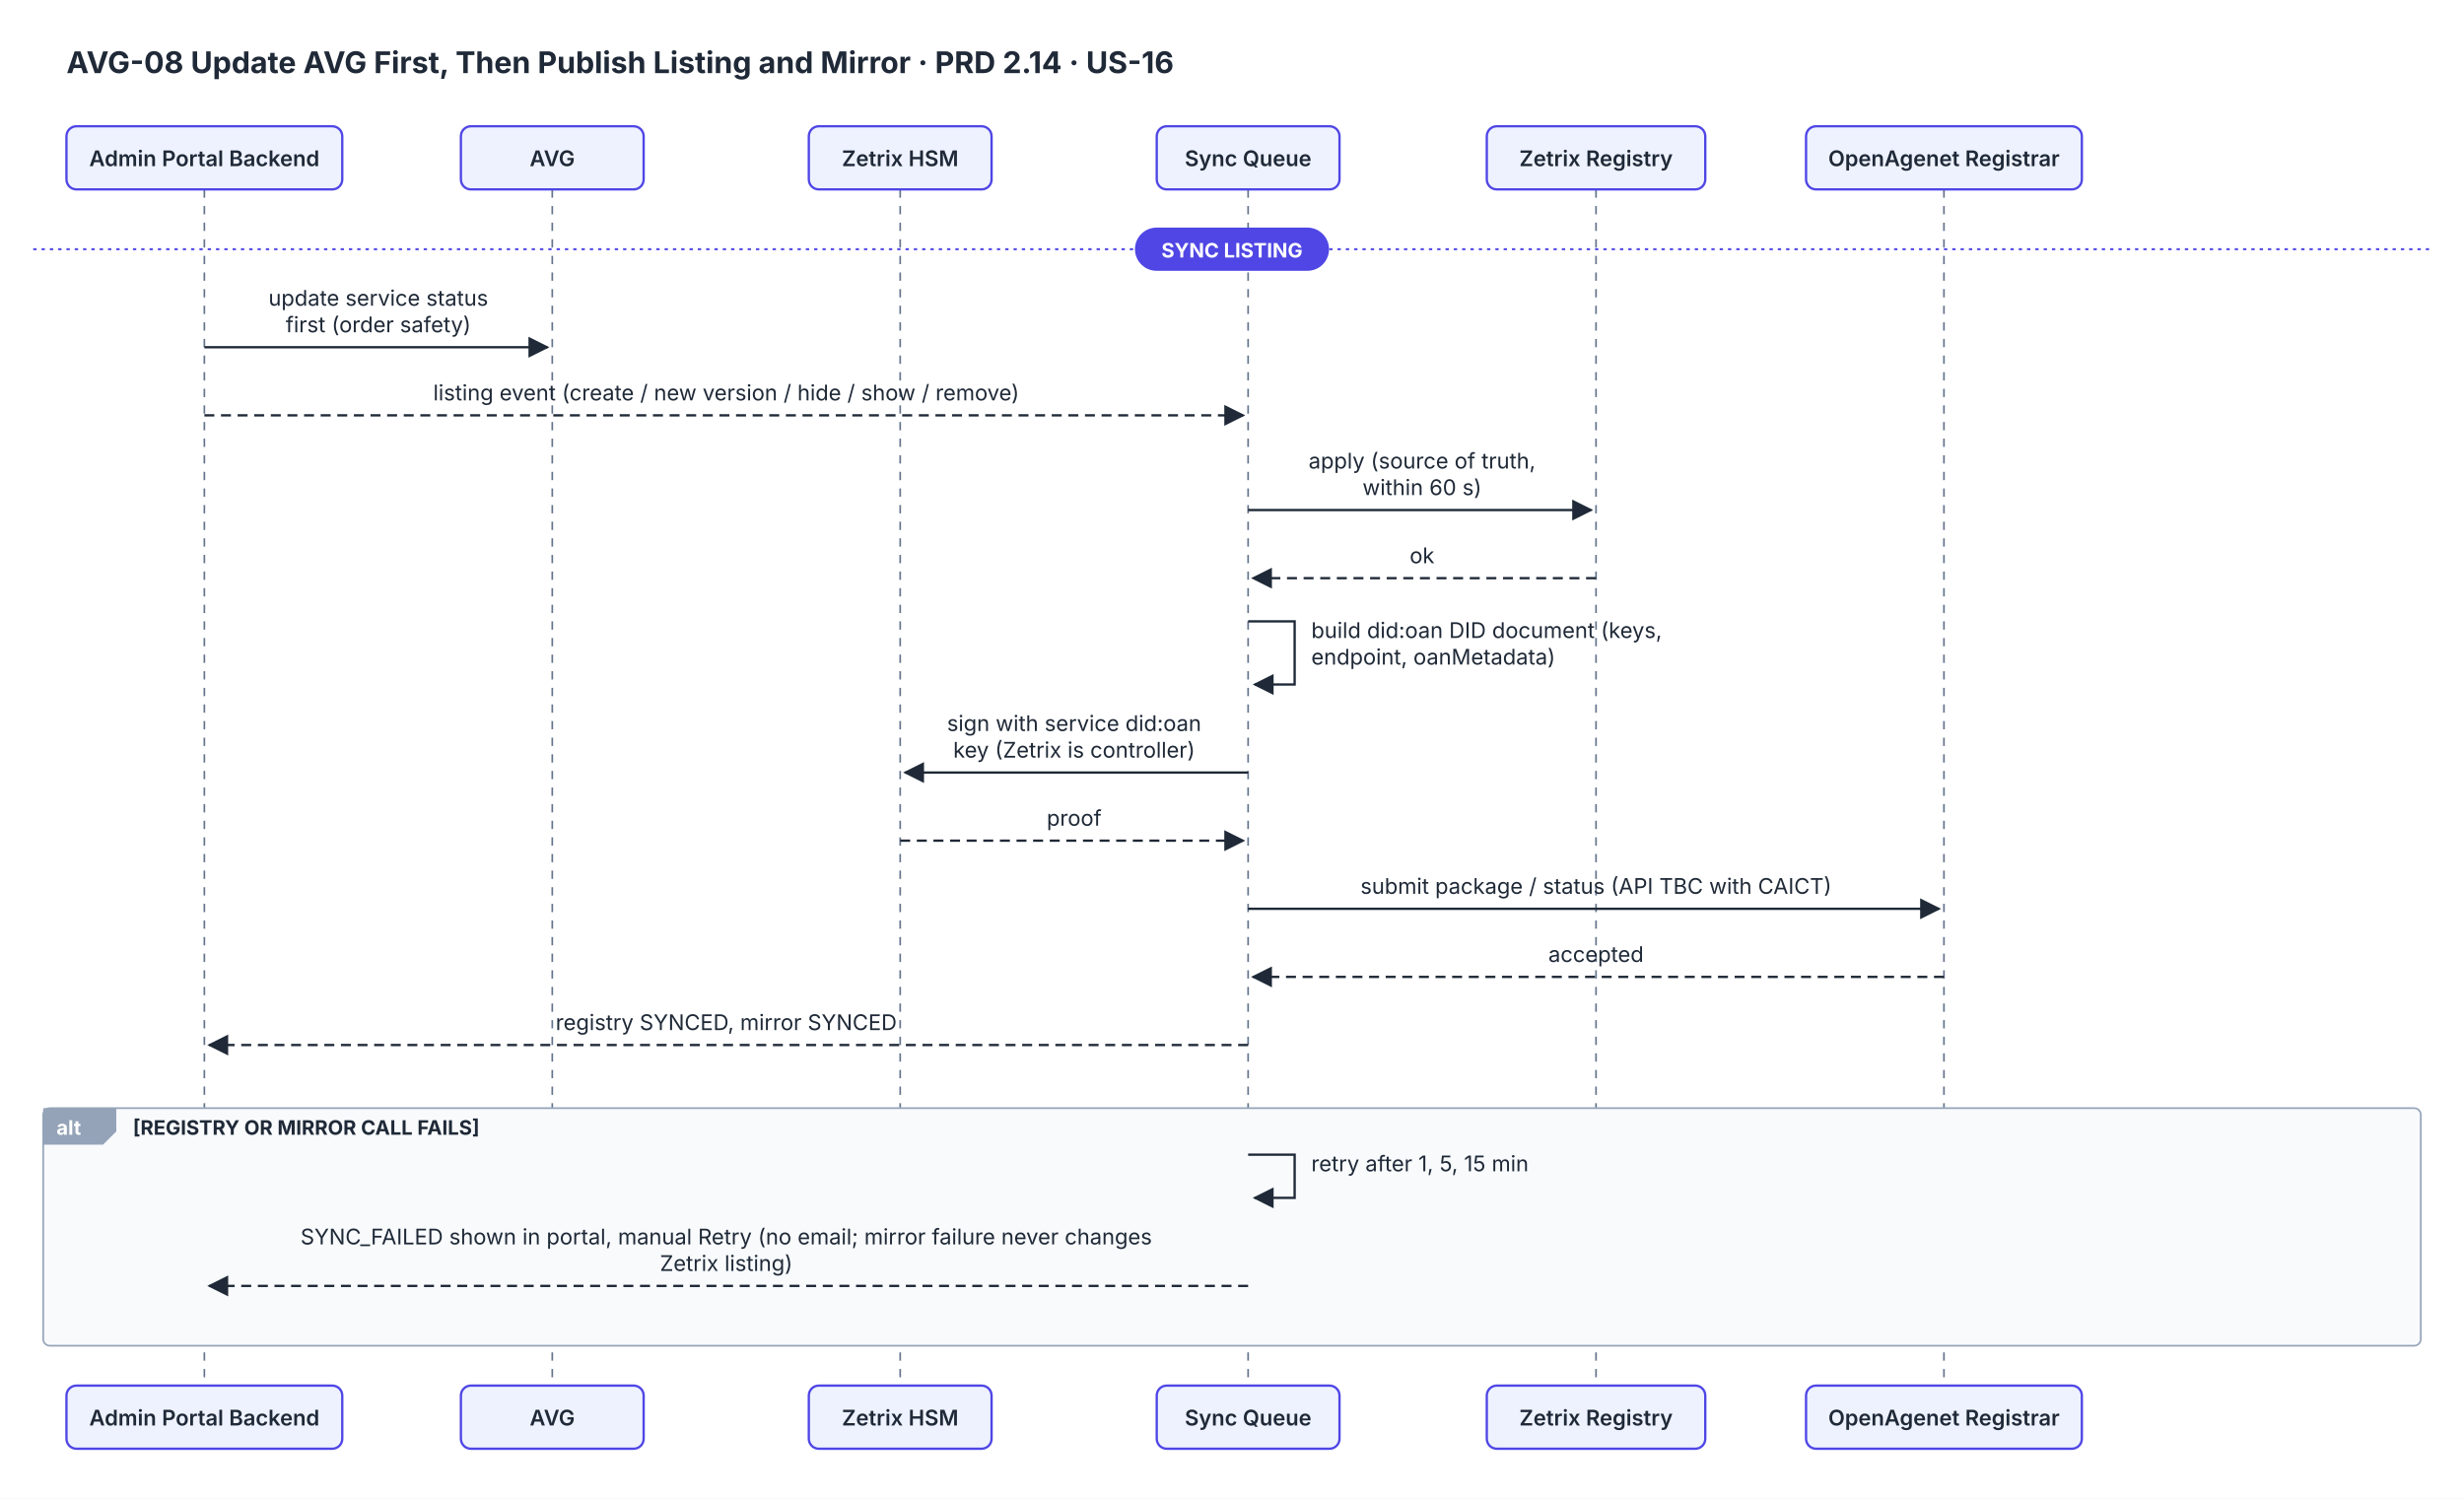
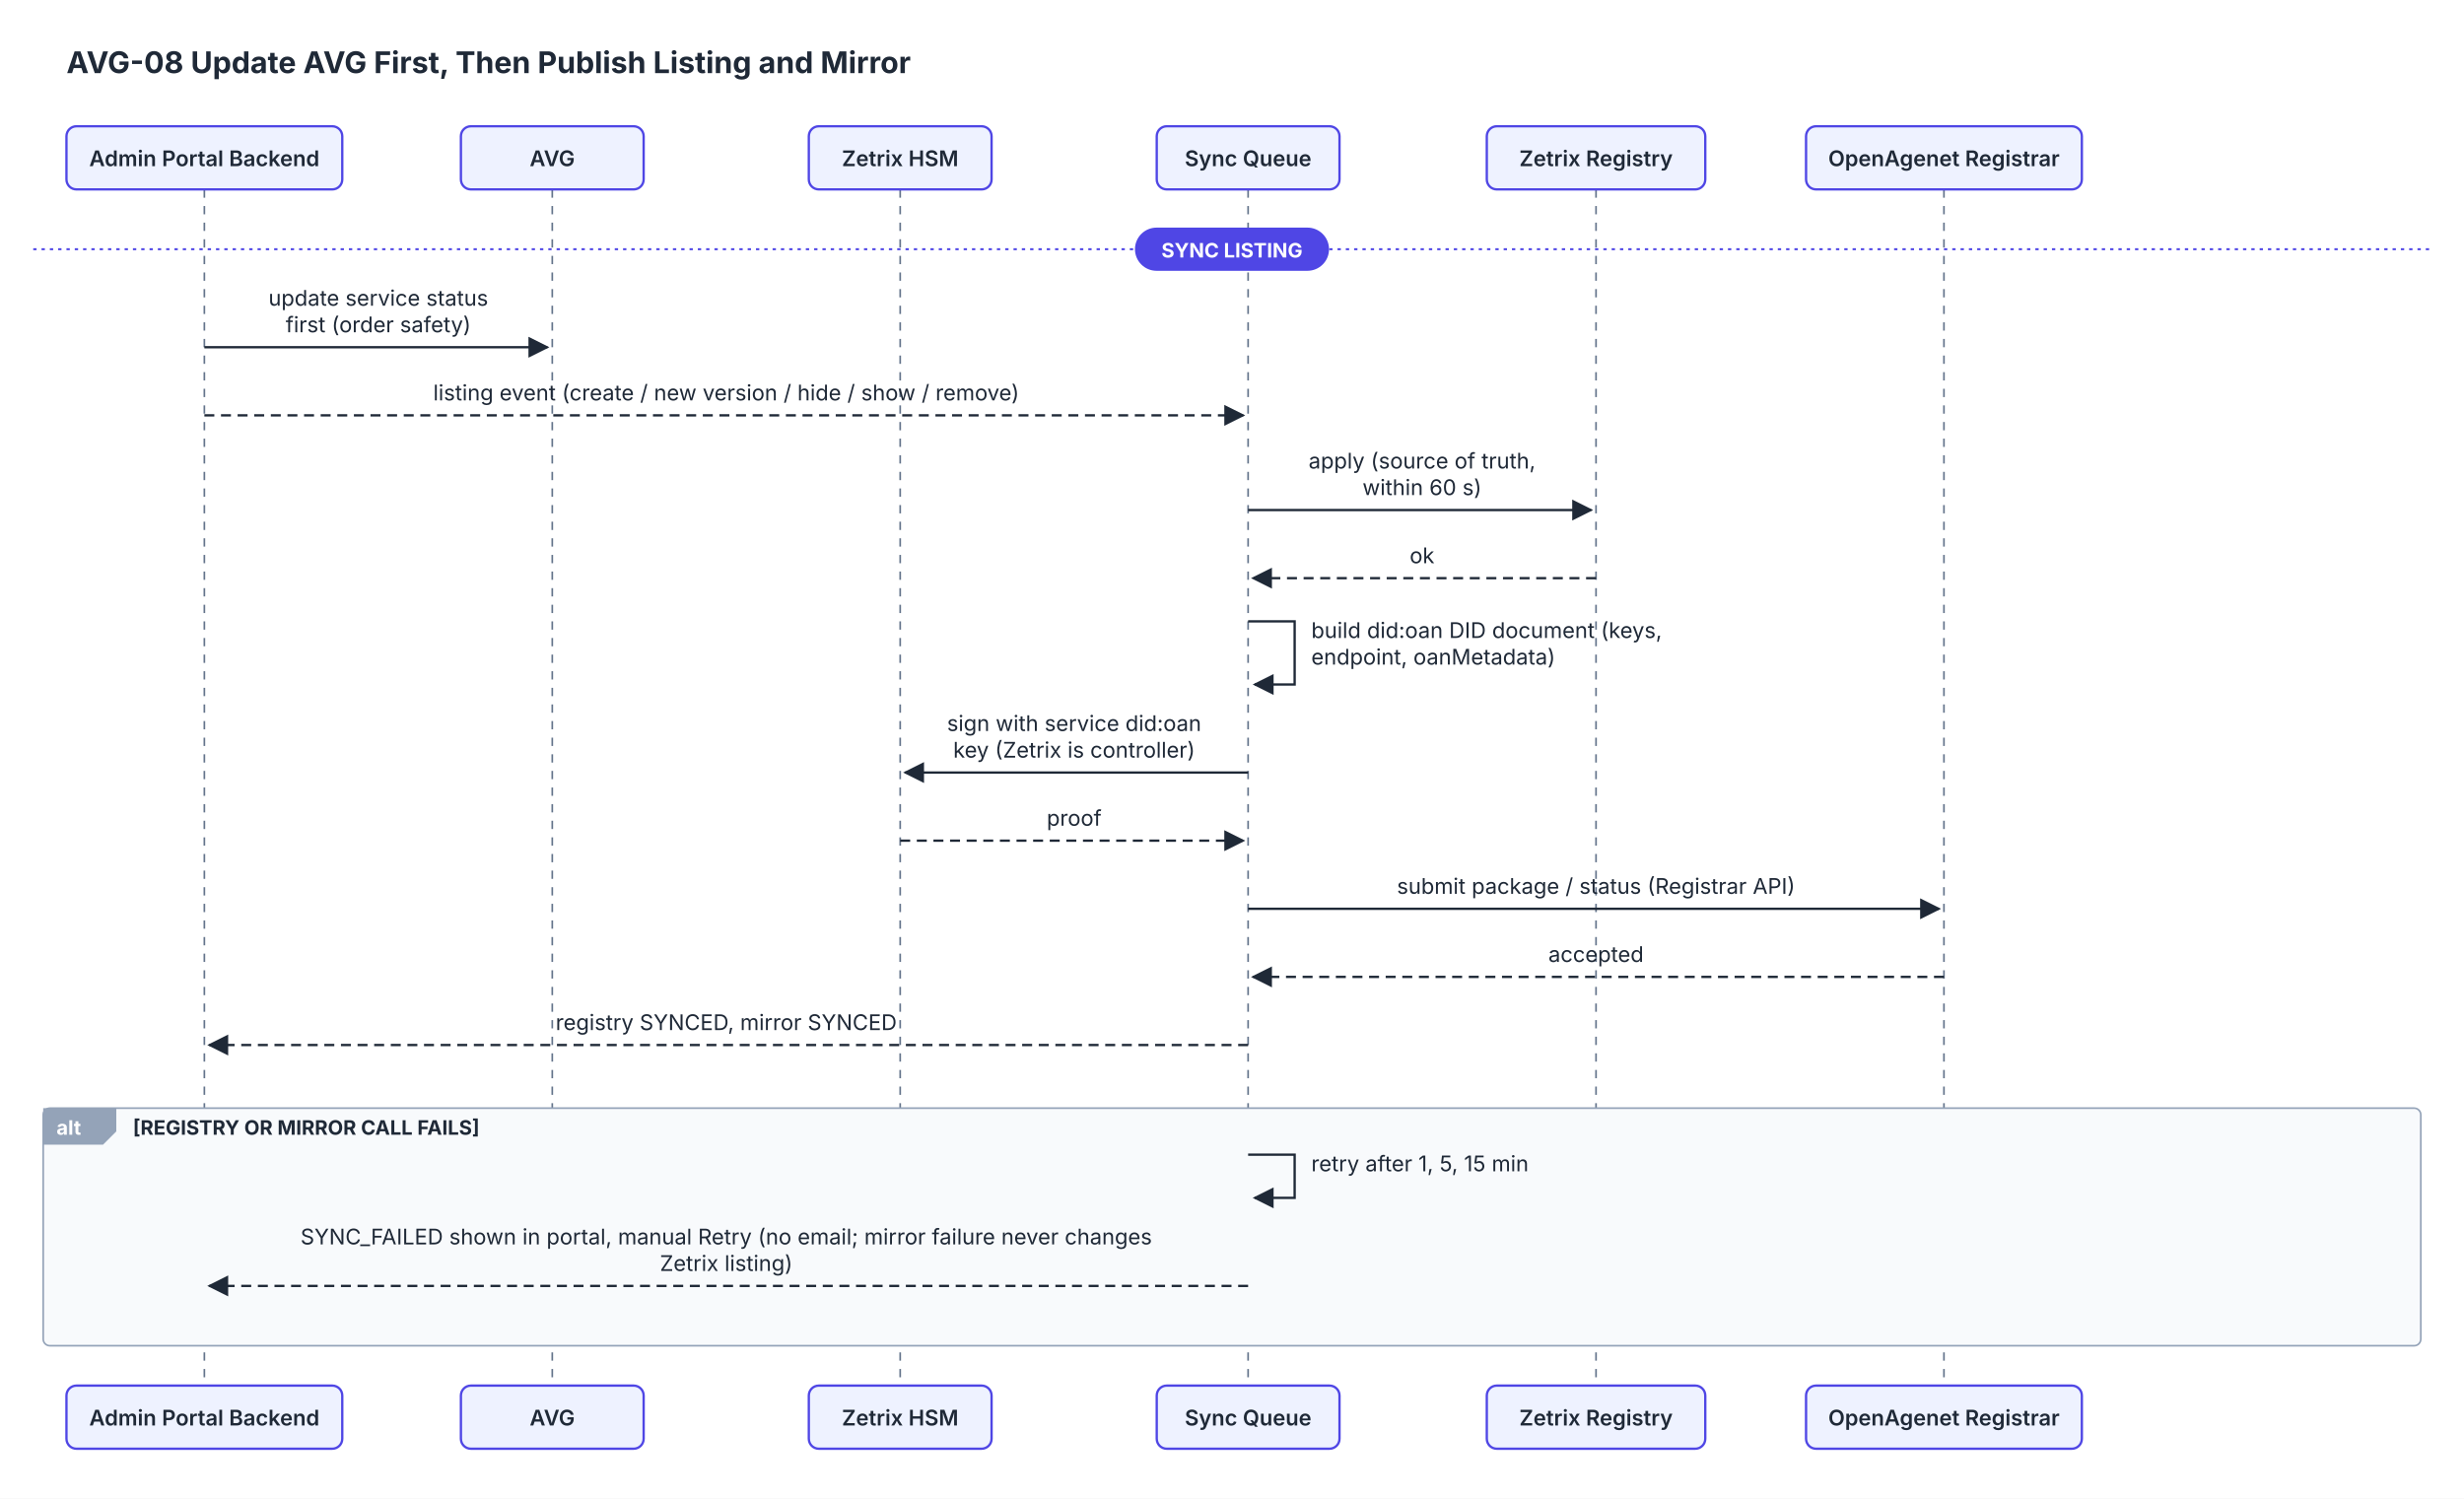
<svg xmlns="http://www.w3.org/2000/svg" width="1483" height="902" viewBox="0 0 1483 902" font-family="Inter, Segoe UI, Helvetica, Arial, sans-serif">
  <defs>
    <marker id="ah" viewBox="0 0 10 10" refX="9" refY="5" markerWidth="9" markerHeight="9" orient="auto-start-reverse">
      <path d="M0 0 L10 5 L0 10 z" fill="#1f2937" />
    </marker>
  </defs>
  <rect width="100%" height="100%" fill="#ffffff" />
  <line x1="123" y1="114" x2="123" y2="834" stroke="#64748b" stroke-width="1" stroke-dasharray="5 5" />
  <line x1="332.4" y1="114" x2="332.4" y2="834" stroke="#64748b" stroke-width="1" stroke-dasharray="5 5" />
  <line x1="541.8" y1="114" x2="541.8" y2="834" stroke="#64748b" stroke-width="1" stroke-dasharray="5 5" />
  <line x1="751.2" y1="114" x2="751.2" y2="834" stroke="#64748b" stroke-width="1" stroke-dasharray="5 5" />
  <line x1="960.6" y1="114" x2="960.6" y2="834" stroke="#64748b" stroke-width="1" stroke-dasharray="5 5" />
  <line x1="1170" y1="114" x2="1170" y2="834" stroke="#64748b" stroke-width="1" stroke-dasharray="5 5" />
  <rect x="26" y="667" width="1431" height="143" rx="4" fill="#f8fafc" stroke="#94a3b8" stroke-width="1" />
  <line x1="20" y1="150" x2="1463" y2="150" stroke="#4f46e5" stroke-width="1.2" stroke-dasharray="2 3" />
  <rect x="683.1" y="137" width="116.8" height="26" rx="13" fill="#4f46e5" />
  <text x="741.5" y="155" font-size="12" font-weight="700" text-anchor="middle" fill="#ffffff">SYNC LISTING</text>
  <text x="227.7" y="184" font-size="13" text-anchor="middle" fill="#1f2937">update service status</text>
  <text x="227.7" y="200" font-size="13" text-anchor="middle" fill="#1f2937">first (order safety)</text>
  <line x1="123" y1="209" x2="329.4" y2="209" stroke="#1f2937" stroke-width="1.4" marker-end="url(#ah)" />
  <text x="437.1" y="241" font-size="13" text-anchor="middle" fill="#1f2937">listing event (create / new version / hide / show / remove)</text>
  <line x1="123" y1="250" x2="748.2" y2="250" stroke="#1f2937" stroke-width="1.4" stroke-dasharray="6 4" marker-end="url(#ah)" />
  <text x="855.9" y="282" font-size="13" text-anchor="middle" fill="#1f2937">apply (source of truth,</text>
  <text x="855.9" y="298" font-size="13" text-anchor="middle" fill="#1f2937">within 60 s)</text>
  <line x1="751.2" y1="307" x2="957.6" y2="307" stroke="#1f2937" stroke-width="1.4" marker-end="url(#ah)" />
  <text x="855.9" y="339" font-size="13" text-anchor="middle" fill="#1f2937">ok</text>
  <line x1="960.6" y1="348" x2="754.2" y2="348" stroke="#1f2937" stroke-width="1.4" stroke-dasharray="6 4" marker-end="url(#ah)" />
  <text x="789.2" y="384" font-size="13" fill="#1f2937">build did:oan DID document (keys,</text>
  <text x="789.2" y="400" font-size="13" fill="#1f2937">endpoint, oanMetadata)</text>
  <path d="M751.2 374 h28 v38 h-24" fill="none" stroke="#1f2937" stroke-width="1.4" marker-end="url(#ah)" />
  <text x="646.5" y="440" font-size="13" text-anchor="middle" fill="#1f2937">sign with service did:oan</text>
  <text x="646.5" y="456" font-size="13" text-anchor="middle" fill="#1f2937">key (Zetrix is controller)</text>
  <line x1="751.2" y1="465" x2="544.8" y2="465" stroke="#1f2937" stroke-width="1.4" marker-end="url(#ah)" />
  <text x="646.5" y="497" font-size="13" text-anchor="middle" fill="#1f2937">proof</text>
  <line x1="541.8" y1="506" x2="748.2" y2="506" stroke="#1f2937" stroke-width="1.4" stroke-dasharray="6 4" marker-end="url(#ah)" />
-   <text x="960.6" y="538" font-size="13" text-anchor="middle" fill="#1f2937">submit package / status (API TBC with CAICT)</text>
+   <text x="960.6" y="538" font-size="13" text-anchor="middle" fill="#1f2937">submit package / status (Registrar API)</text>
  <line x1="751.2" y1="547" x2="1167" y2="547" stroke="#1f2937" stroke-width="1.4" marker-end="url(#ah)" />
  <text x="960.6" y="579" font-size="13" text-anchor="middle" fill="#1f2937">accepted</text>
  <line x1="1170" y1="588" x2="754.2" y2="588" stroke="#1f2937" stroke-width="1.4" stroke-dasharray="6 4" marker-end="url(#ah)" />
  <text x="437.1" y="620" font-size="13" text-anchor="middle" fill="#1f2937">registry SYNCED, mirror SYNCED</text>
  <line x1="751.2" y1="629" x2="126" y2="629" stroke="#1f2937" stroke-width="1.4" stroke-dasharray="6 4" marker-end="url(#ah)" />
  <text x="789.2" y="705" font-size="13" fill="#1f2937">retry after 1, 5, 15 min</text>
  <path d="M751.2 695 h28 v26 h-24" fill="none" stroke="#1f2937" stroke-width="1.4" marker-end="url(#ah)" />
  <text x="437.1" y="749" font-size="13" text-anchor="middle" fill="#1f2937">SYNC_FAILED shown in portal, manual Retry (no email; mirror failure never changes</text>
  <text x="437.1" y="765" font-size="13" text-anchor="middle" fill="#1f2937">Zetrix listing)</text>
  <line x1="751.2" y1="774" x2="126" y2="774" stroke="#1f2937" stroke-width="1.4" stroke-dasharray="6 4" marker-end="url(#ah)" />
  <path d="M26 667 h44 v14 l-8 8 h-36 z" fill="#94a3b8" />
  <text x="34" y="683" font-size="12" font-weight="700" fill="#ffffff">alt</text>
  <text x="80" y="683" font-size="12" font-weight="700" fill="#1f2937">[REGISTRY OR MIRROR CALL FAILS]</text>
-   <text x="40" y="44" font-size="18" font-weight="700" fill="#1f2937">AVG-08 Update AVG First, Then Publish Listing and Mirror · PRD 2.14 · US-16</text>
+   <text x="40" y="44" font-size="18" font-weight="700" fill="#1f2937">AVG-08 Update AVG First, Then Publish Listing and Mirror</text>
  <rect x="40" y="76" width="166" height="38" rx="6" fill="#eef2ff" stroke="#4f46e5" stroke-width="1.4" />
  <text x="123" y="100" font-size="13" font-weight="600" text-anchor="middle" fill="#1f2937">Admin Portal Backend</text>
  <rect x="277.4" y="76" width="110" height="38" rx="6" fill="#eef2ff" stroke="#4f46e5" stroke-width="1.4" />
  <text x="332.4" y="100" font-size="13" font-weight="600" text-anchor="middle" fill="#1f2937">AVG</text>
  <rect x="486.8" y="76" width="110" height="38" rx="6" fill="#eef2ff" stroke="#4f46e5" stroke-width="1.4" />
  <text x="541.8" y="100" font-size="13" font-weight="600" text-anchor="middle" fill="#1f2937">Zetrix HSM</text>
  <rect x="696.2" y="76" width="110" height="38" rx="6" fill="#eef2ff" stroke="#4f46e5" stroke-width="1.4" />
  <text x="751.2" y="100" font-size="13" font-weight="600" text-anchor="middle" fill="#1f2937">Sync Queue</text>
  <rect x="894.85" y="76" width="131.5" height="38" rx="6" fill="#eef2ff" stroke="#4f46e5" stroke-width="1.4" />
  <text x="960.6" y="100" font-size="13" font-weight="600" text-anchor="middle" fill="#1f2937">Zetrix Registry</text>
  <rect x="1087" y="76" width="166" height="38" rx="6" fill="#eef2ff" stroke="#4f46e5" stroke-width="1.4" />
  <text x="1170" y="100" font-size="13" font-weight="600" text-anchor="middle" fill="#1f2937">OpenAgenet Registrar</text>
  <rect x="40" y="834" width="166" height="38" rx="6" fill="#eef2ff" stroke="#4f46e5" stroke-width="1.4" />
  <text x="123" y="858" font-size="13" font-weight="600" text-anchor="middle" fill="#1f2937">Admin Portal Backend</text>
  <rect x="277.4" y="834" width="110" height="38" rx="6" fill="#eef2ff" stroke="#4f46e5" stroke-width="1.4" />
  <text x="332.4" y="858" font-size="13" font-weight="600" text-anchor="middle" fill="#1f2937">AVG</text>
  <rect x="486.8" y="834" width="110" height="38" rx="6" fill="#eef2ff" stroke="#4f46e5" stroke-width="1.4" />
  <text x="541.8" y="858" font-size="13" font-weight="600" text-anchor="middle" fill="#1f2937">Zetrix HSM</text>
  <rect x="696.2" y="834" width="110" height="38" rx="6" fill="#eef2ff" stroke="#4f46e5" stroke-width="1.4" />
  <text x="751.2" y="858" font-size="13" font-weight="600" text-anchor="middle" fill="#1f2937">Sync Queue</text>
  <rect x="894.85" y="834" width="131.5" height="38" rx="6" fill="#eef2ff" stroke="#4f46e5" stroke-width="1.4" />
  <text x="960.6" y="858" font-size="13" font-weight="600" text-anchor="middle" fill="#1f2937">Zetrix Registry</text>
  <rect x="1087" y="834" width="166" height="38" rx="6" fill="#eef2ff" stroke="#4f46e5" stroke-width="1.4" />
  <text x="1170" y="858" font-size="13" font-weight="600" text-anchor="middle" fill="#1f2937">OpenAgenet Registrar</text>
</svg>
